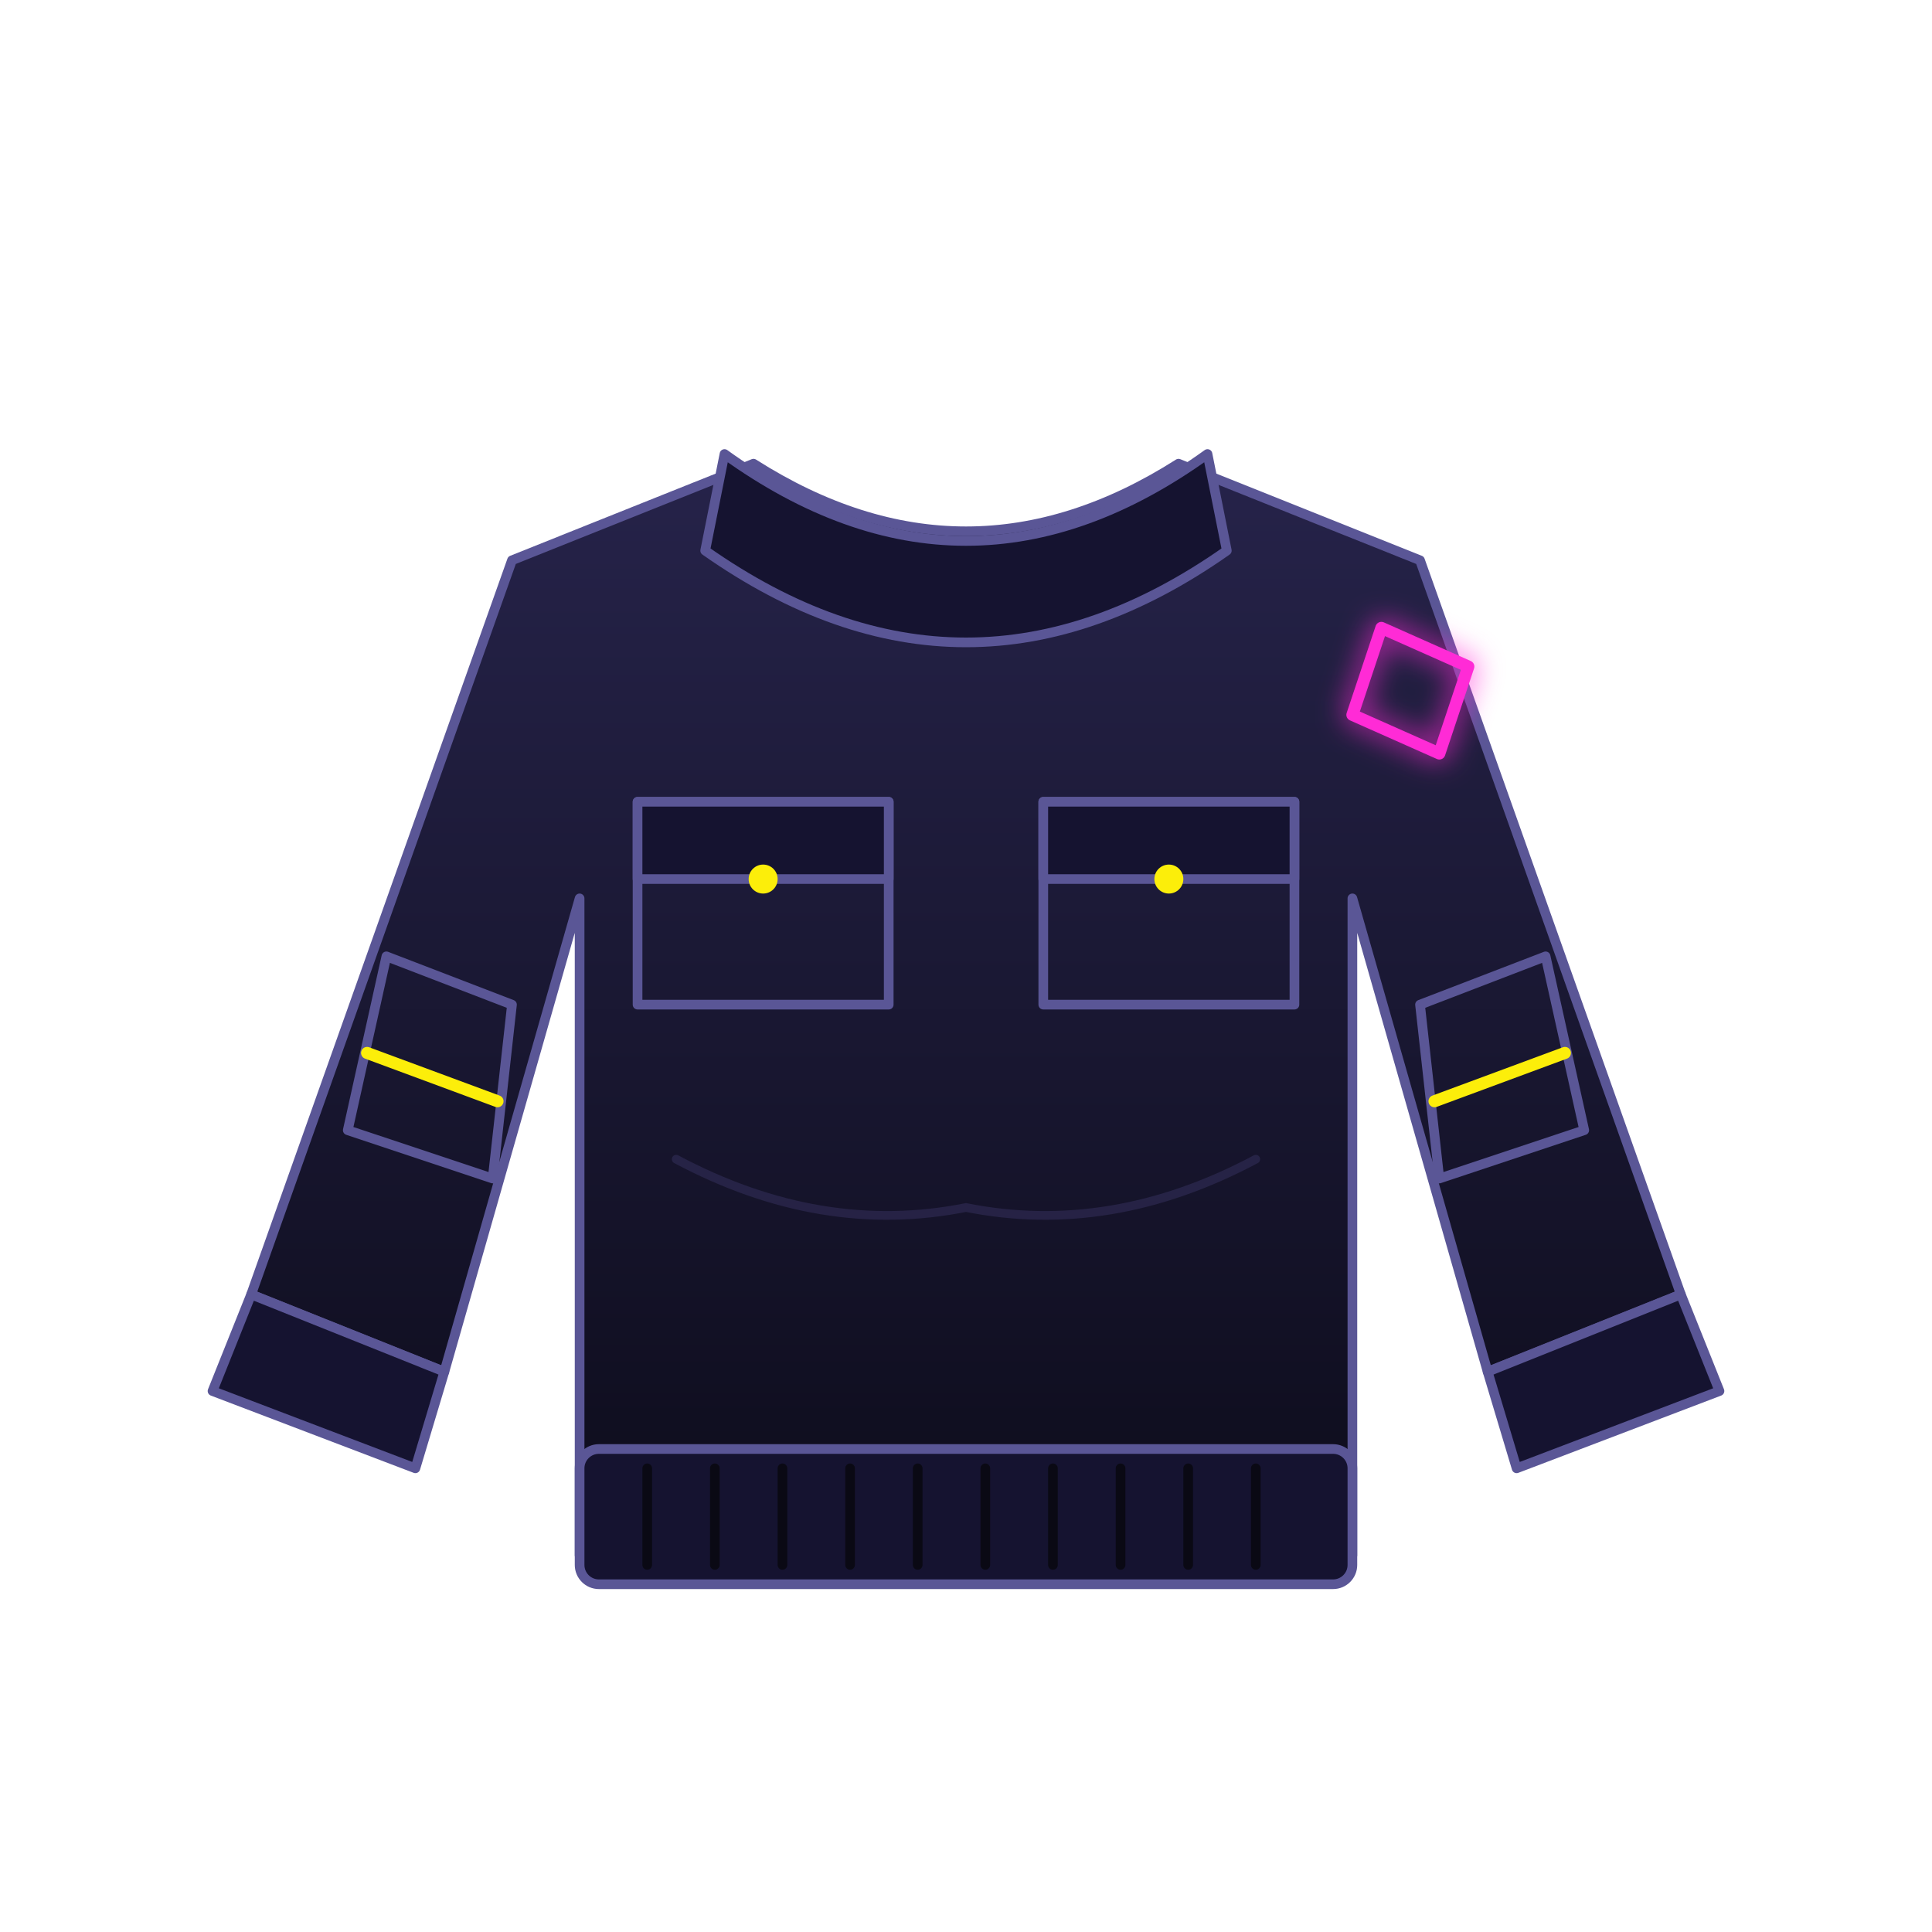
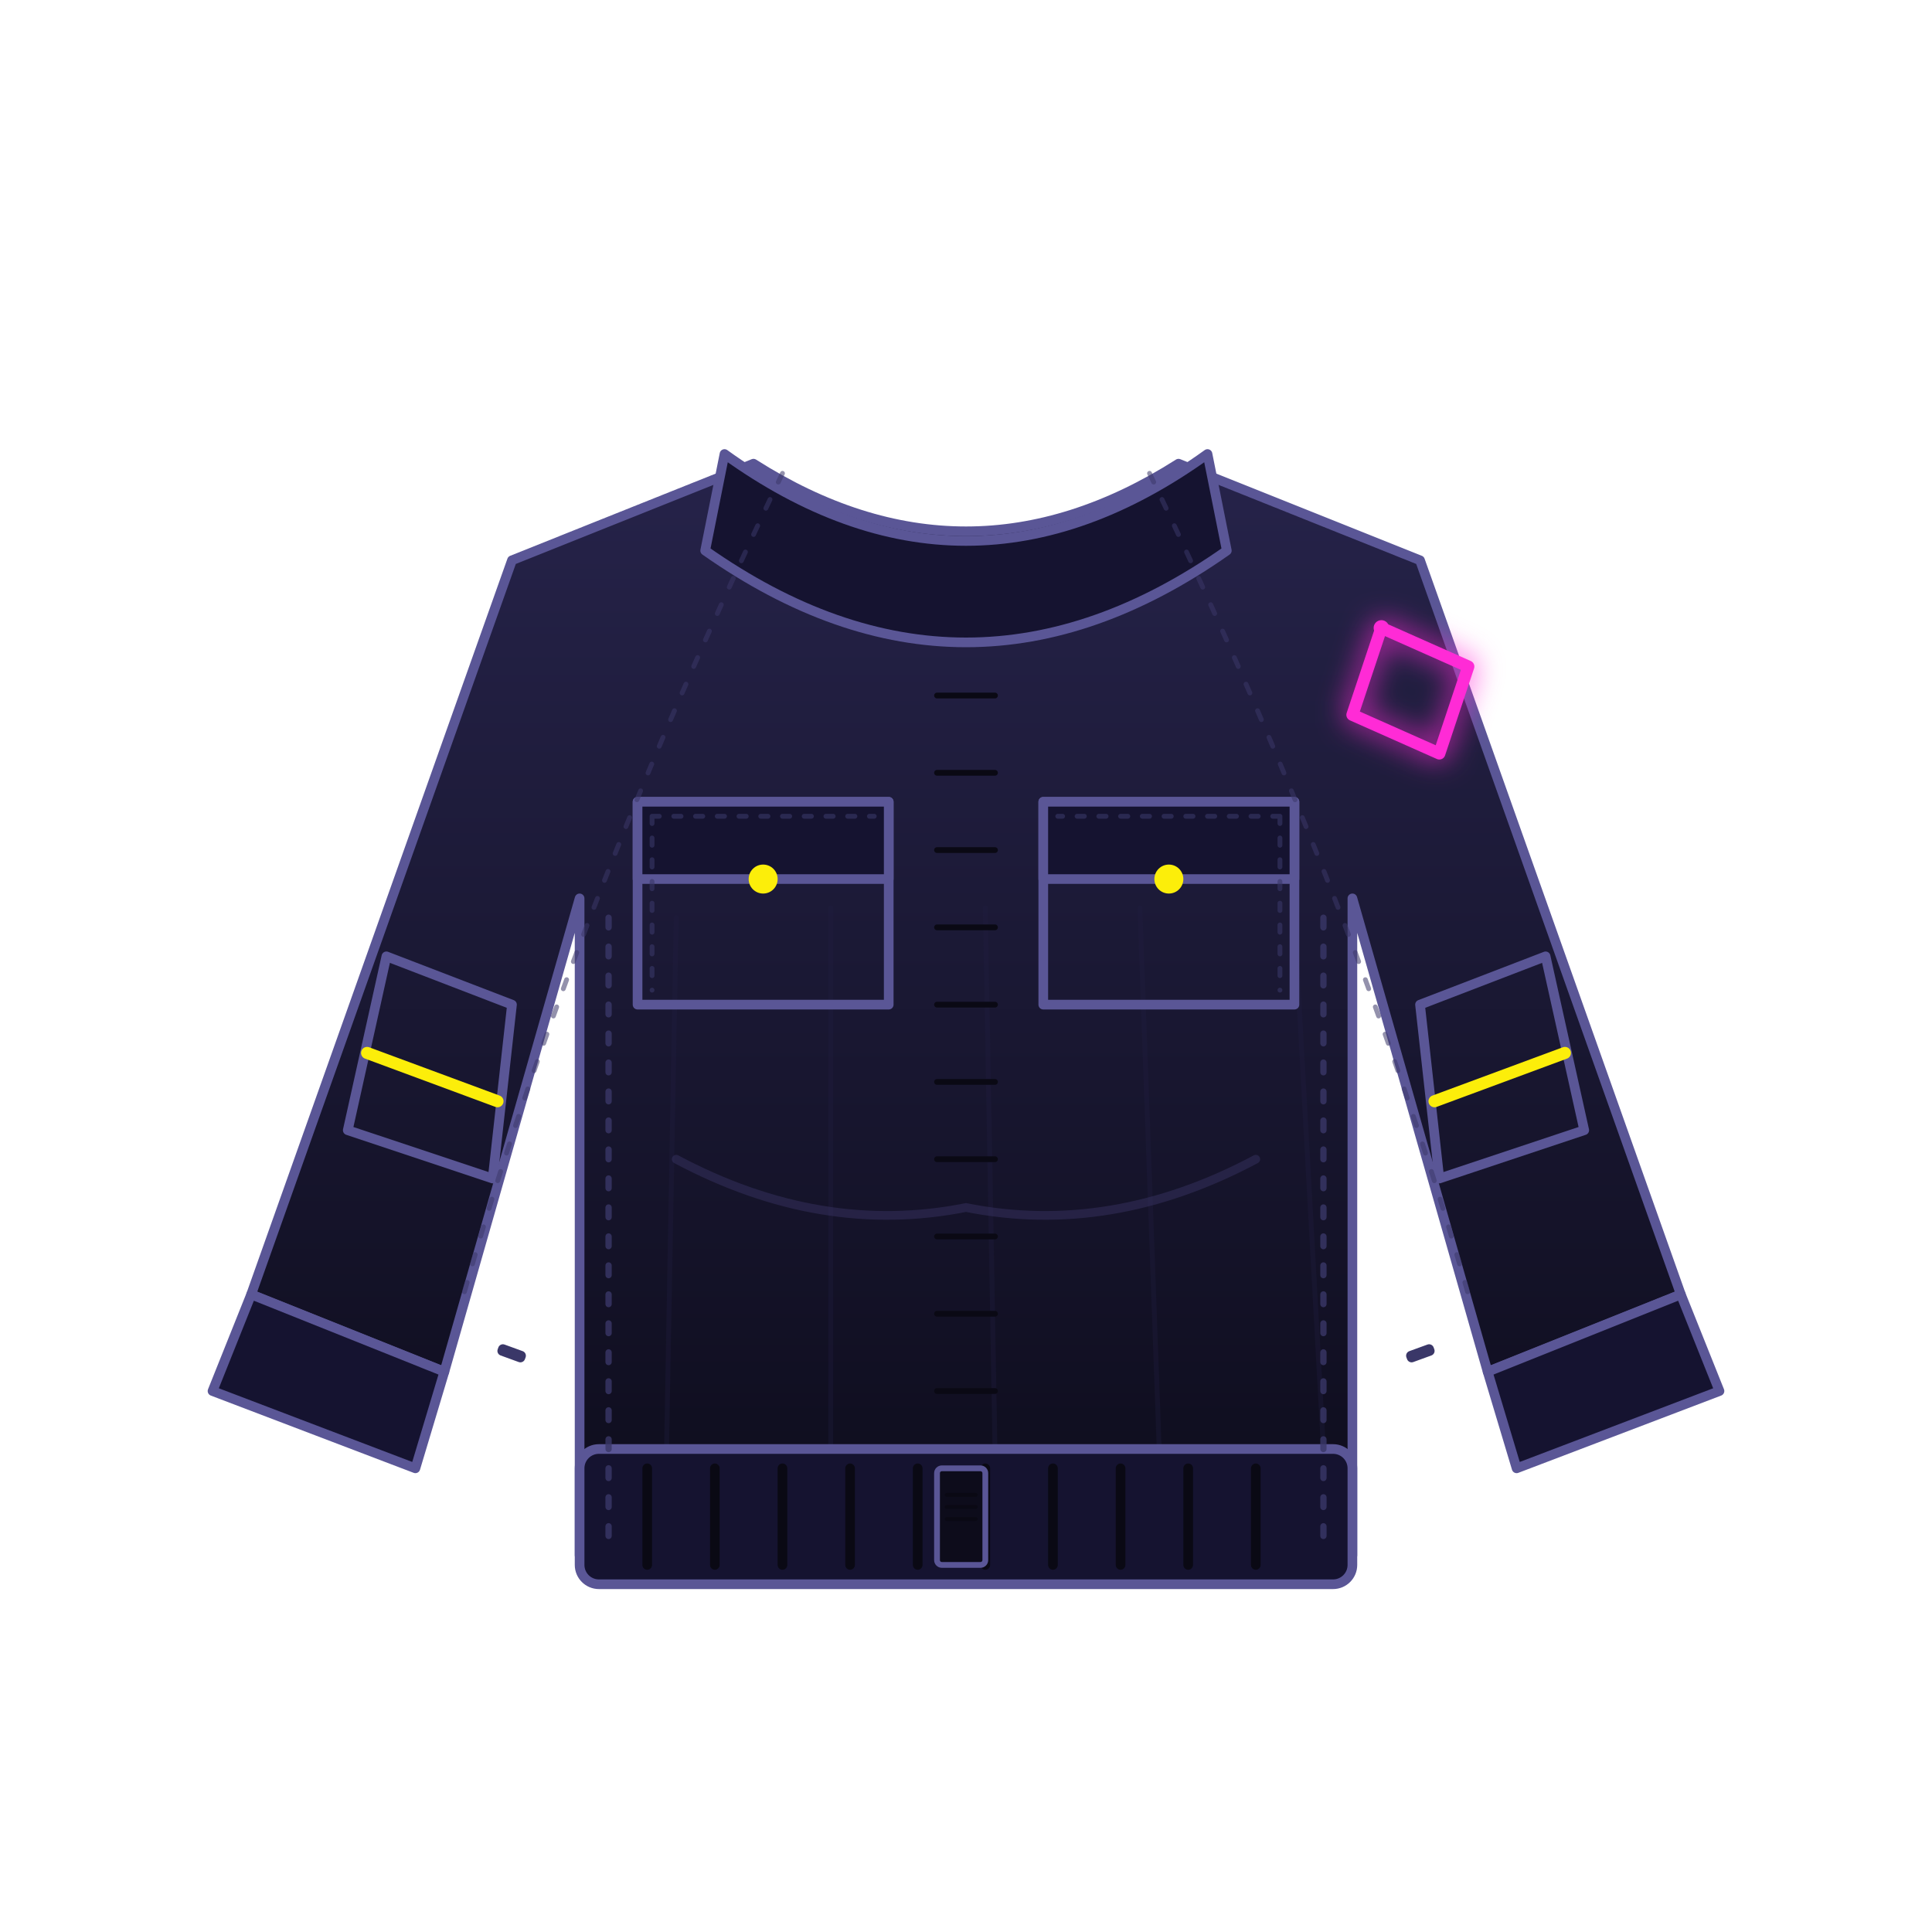
<svg xmlns="http://www.w3.org/2000/svg" viewBox="0 0 400 400" width="400" height="400">
  <defs>
    <linearGradient id="t" x1="0" y1="0" x2="0" y2="1">
      <stop offset="0" stop-color="#26234a" />
      <stop offset="1" stop-color="#0d0c1b" />
    </linearGradient>
    <filter id="n" x="-50%" y="-50%" width="200%" height="200%" color-interpolation-filters="sRGB">
      <feGaussianBlur stdDeviation="3" result="b" />
      <feMerge>
        <feMergeNode in="b" />
        <feMergeNode in="SourceGraphic" />
      </feMerge>
    </filter>
  </defs>
  <g stroke-linejoin="round" stroke-linecap="round" fill="none">
    <path d="M156 96L106 116L52 268L92 284L120 186V322H280V186L308 284L348 268L294 116L244 96Q200 124 156 96Z" fill="url(#t)" stroke="#5a5696" stroke-width="2" />
+     <path d="M140 190L138 300M172 188L172 300M204 188L206 300M236 188L240 300M268 190L274 300" stroke="#201d40" stroke-width="1" stroke-opacity=".35" />
    <path d="M52 268L92 284L86 304L44 288Z" fill="#151330" stroke="#5a5696" stroke-width="2" />
    <path d="M348 268L308 284L314 304L356 288Z" fill="#151330" stroke="#5a5696" stroke-width="2" />
    <rect x="120" y="300" width="160" height="28" rx="4" fill="#151330" stroke="#5a5696" stroke-width="2" />
    <path d="M134 304V324M148 304V324M162 304V324M176 304V324M190 304V324M204 304V324M218 304V324M232 304V324M246 304V324M260 304V324" stroke="#0a0914" stroke-width="2" />
    <path d="M150 94Q200 130 250 94L254 114Q200 152 146 114Z" fill="#151330" stroke="#5a5696" stroke-width="2" />
    <path d="M200 138V300" stroke="#fcee0a" stroke-width="3" filter="url(#n)" />
+     <path d="M194 144H206M194 160H206M194 176H206M194 192H206M194 208H206M194 224H206M194 240H206M194 256H206M194 272H206M194 288H206" stroke="#0a0914" stroke-width="1.2" />
    <path d="M132 166H184V208H132Z M216 166H268V208H216Z" stroke="#5a5696" stroke-width="2" />
    <path d="M132 166H184V182H132Z M216 166H268V182H216Z" fill="#151330" stroke="#5a5696" stroke-width="2" />
+     <path d="M135 169H181M135 169V205M265 169H219M265 169V205" stroke="#3a3768" stroke-width="1" stroke-dasharray="1.5 3" stroke-opacity=".6" />
    <circle cx="158" cy="182" r="3" fill="#fcee0a" stroke="none" />
    <circle cx="242" cy="182" r="3" fill="#fcee0a" stroke="none" />
    <path d="M80 198L106 208L102 244L72 234Z M320 198L294 208L298 244L328 234Z" stroke="#5a5696" stroke-width="2" />
    <path d="M76 218L103 228M324 218L297 228" stroke="#fcee0a" stroke-width="2.5" />
    <path d="M286 130L304 138L298 156L280 148Z" stroke="#ff2bd6" stroke-width="2.5" filter="url(#n)" />
+     <circle cx="286" cy="130" r="1.6" fill="#ff2bd6" stroke="none" />
    <path d="M140 240Q170 256 200 250Q230 256 260 240" stroke="#3a3768" stroke-width="1.8" stroke-opacity=".45" />
+     <path d="M162 98Q118 190 96 268M238 98Q282 190 304 268" stroke="#3a3768" stroke-width="1" stroke-dasharray="2 4" stroke-opacity=".55" />
+     <path d="M126 190V318M274 190V318" stroke="#3a3768" stroke-width="1.3" stroke-dasharray="2 4" stroke-opacity=".8" />
+     <rect x="103" y="279" width="6" height="2.4" rx="1" fill="#3a3768" transform="rotate(20 106 280)" />
+     <rect x="291" y="279" width="6" height="2.4" rx="1" fill="#3a3768" transform="rotate(-20 294 280)" />
+     <rect x="194" y="304" width="10" height="20" rx="1" fill="#0d0c1b" stroke="#5a5696" stroke-width="1.2" />
+     <path d="M196 309.5H202M196 312H202M196 314.5H202" stroke="#0a0914" stroke-width=".8" />
  </g>
</svg>
